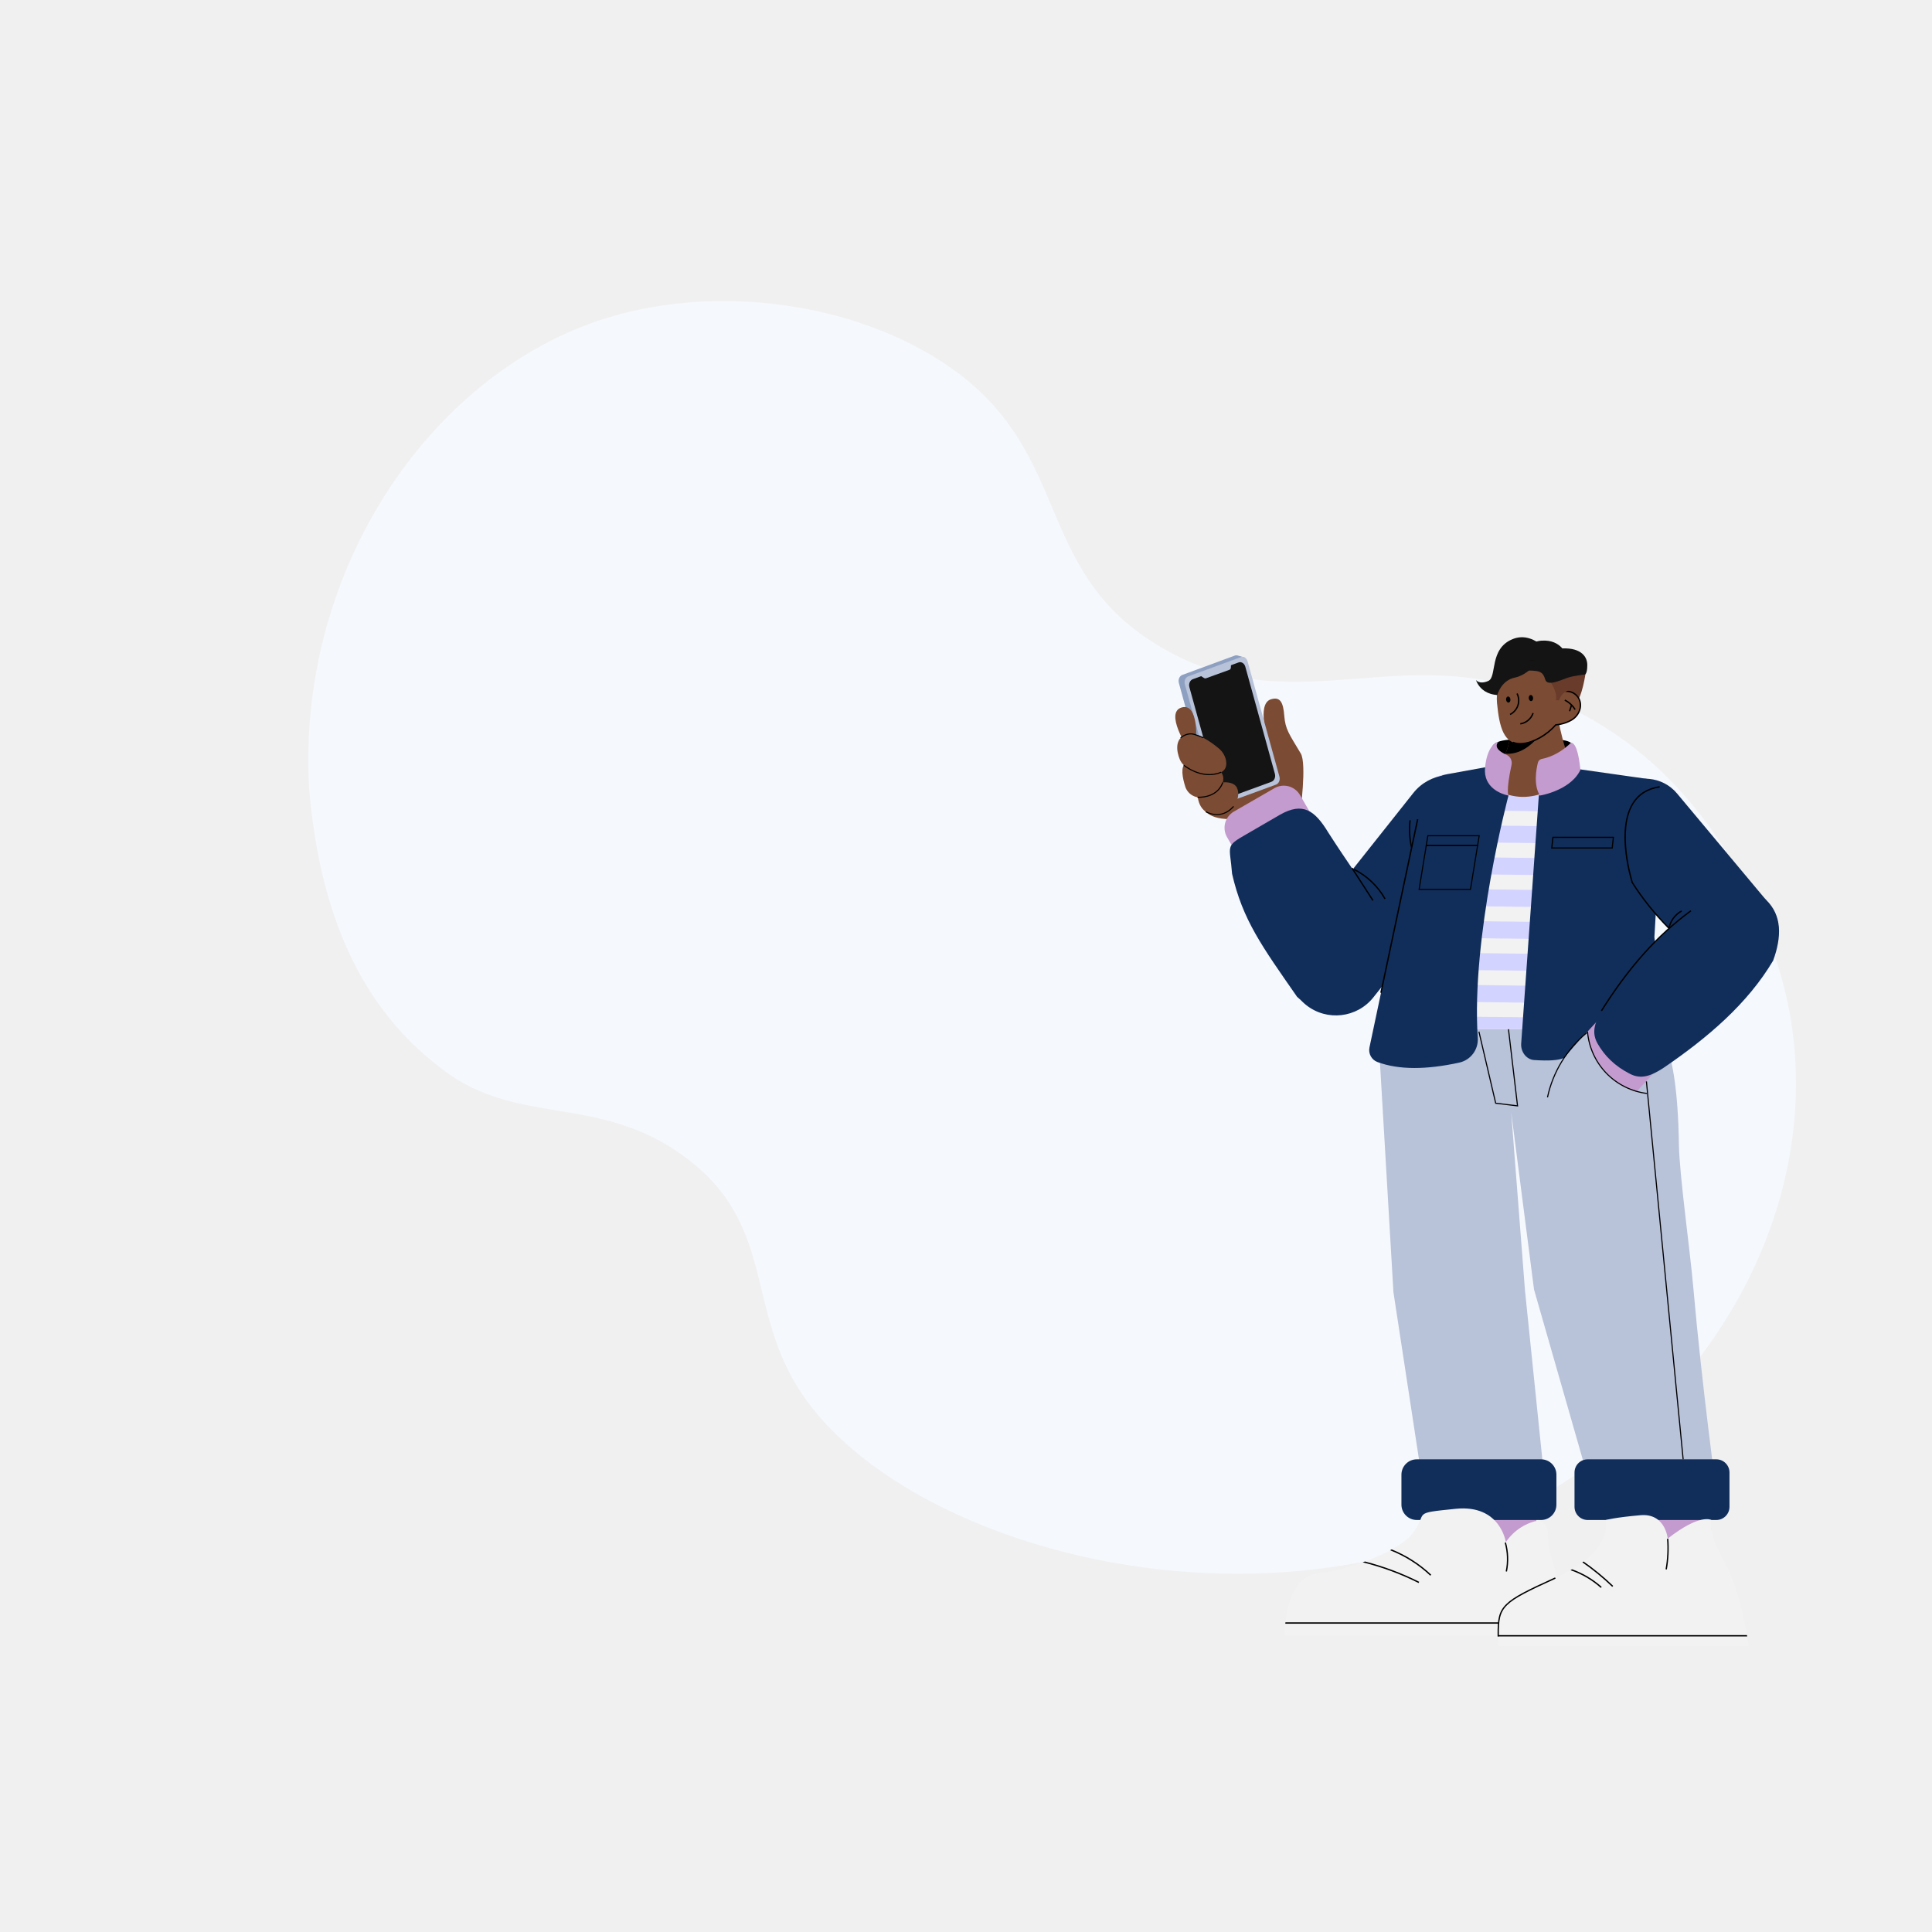
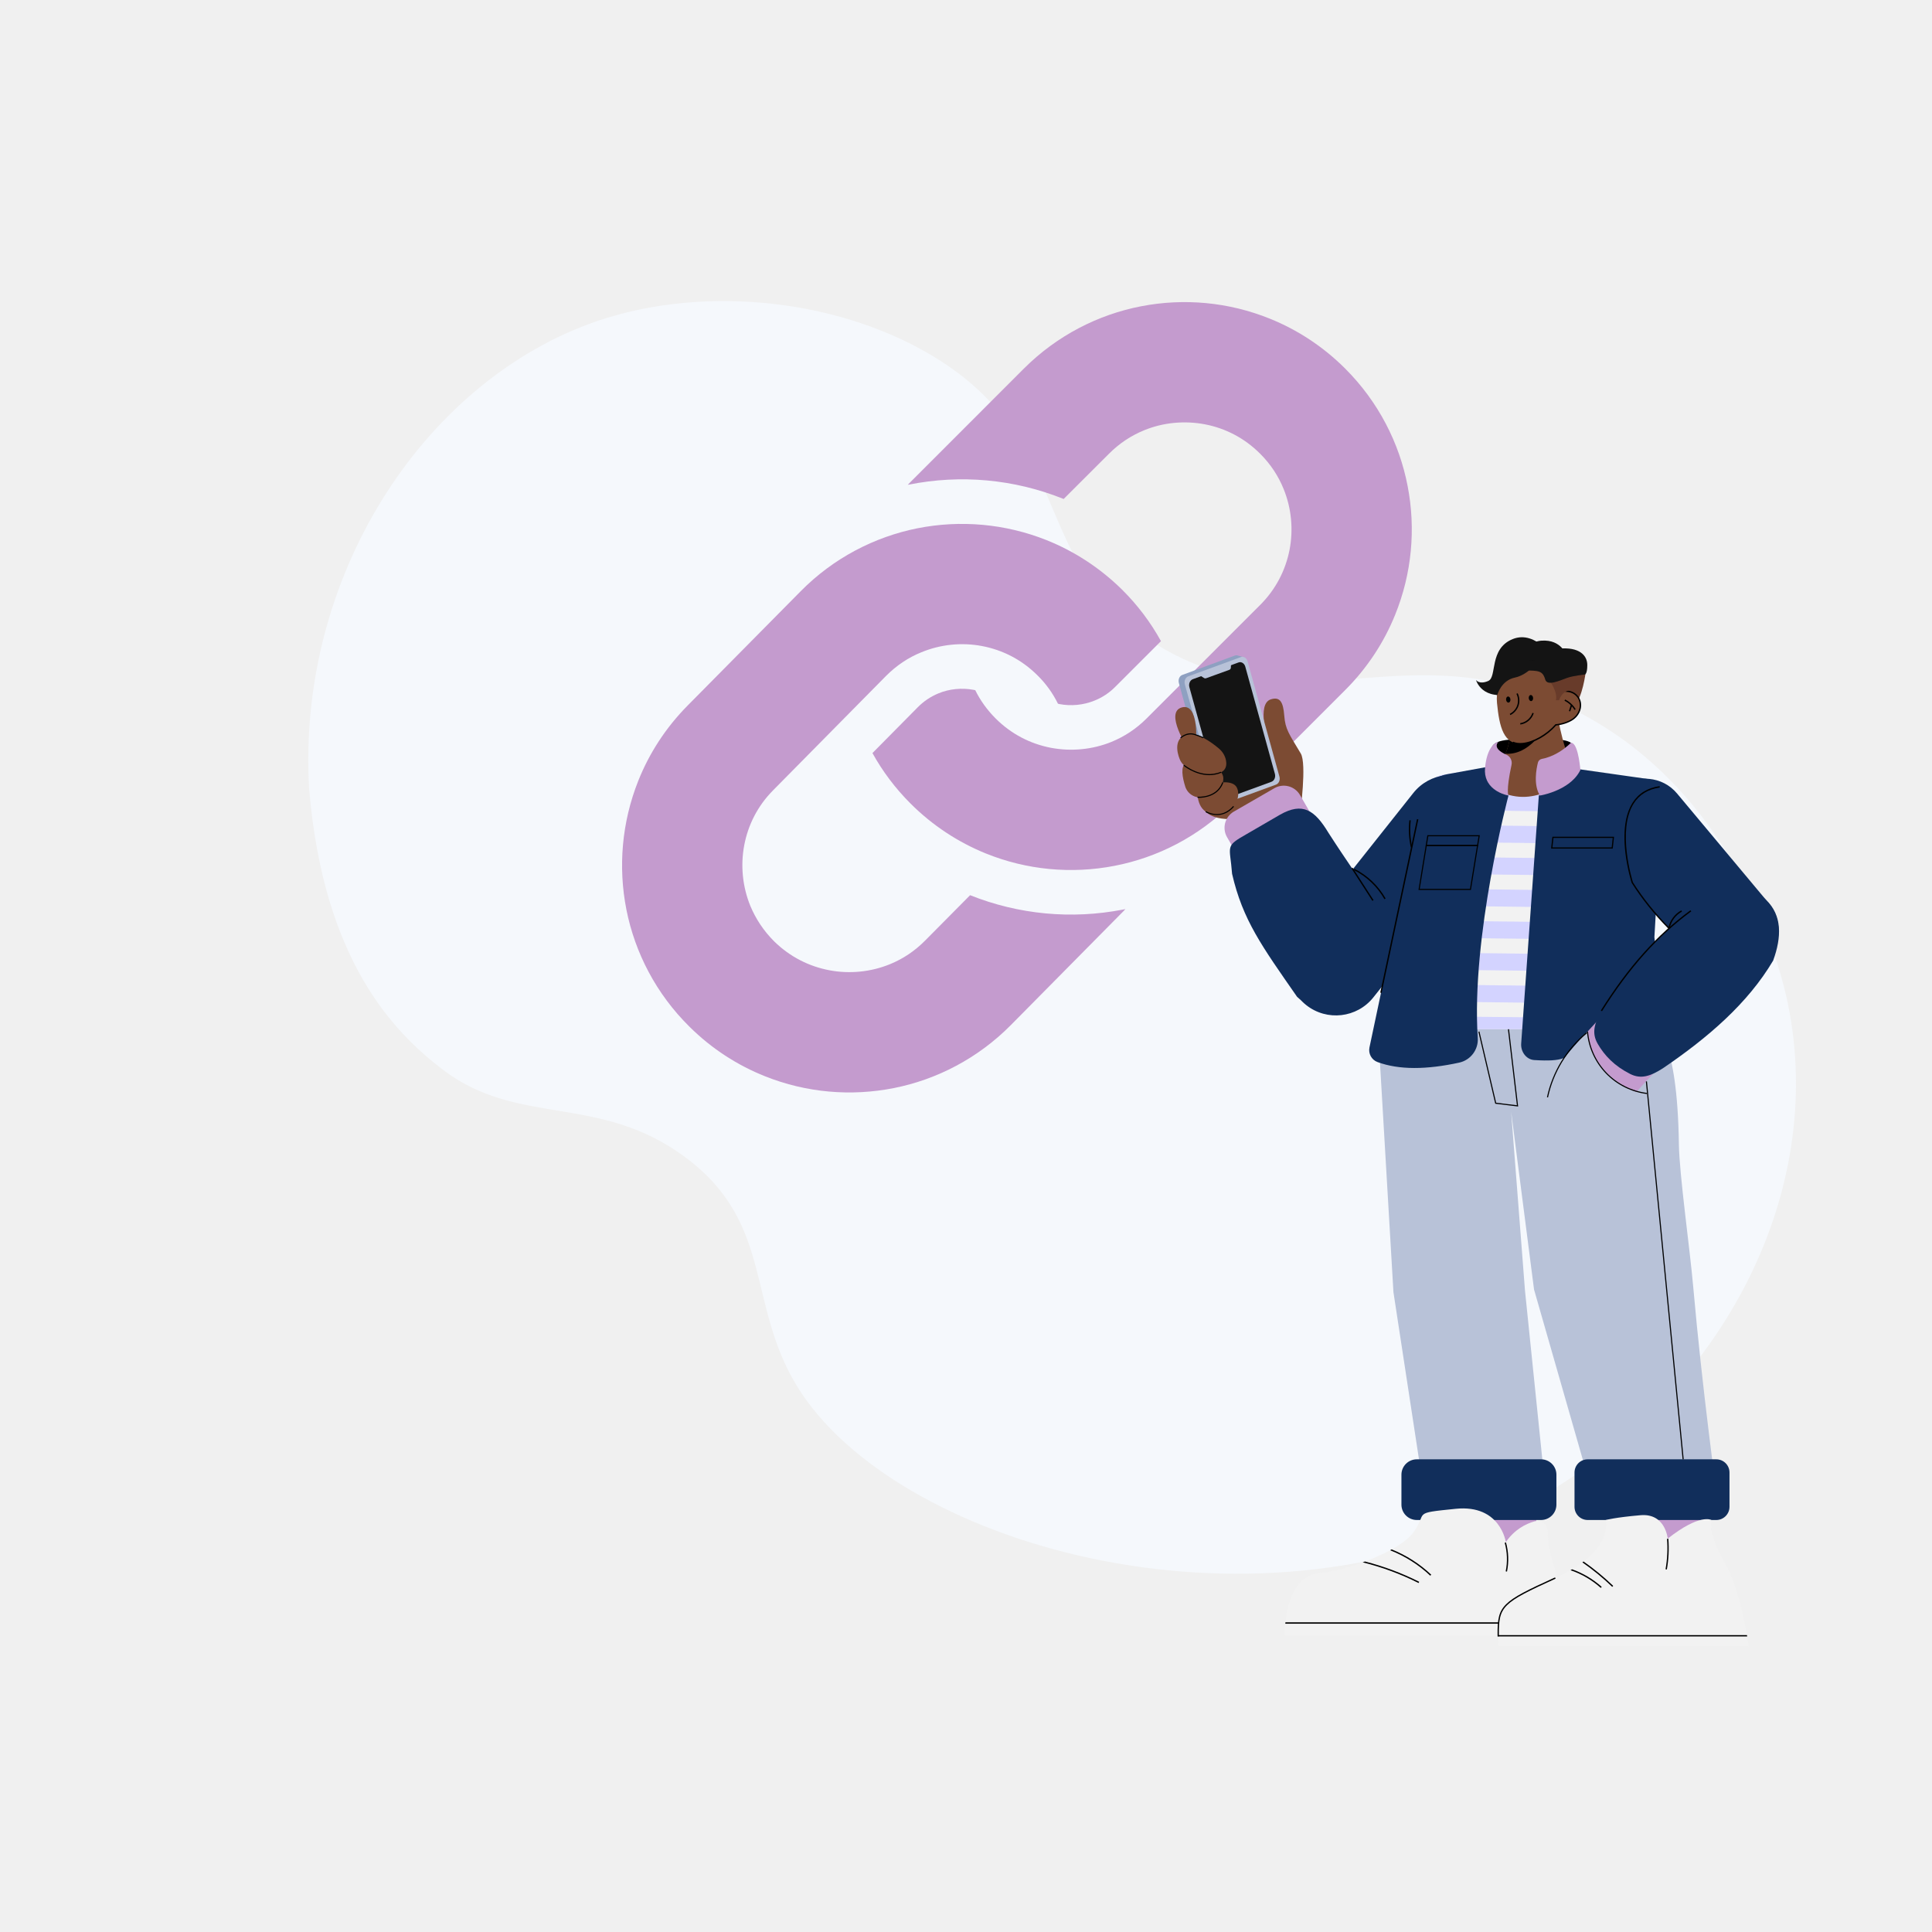
<svg xmlns="http://www.w3.org/2000/svg" width="550" height="550" viewBox="0 0 550 550" fill="none">
  <g clip-path="url(#clip0_1_1113)">
    <g clip-path="url(#clip1_1_1113)">
      <path d="M88.006 224.575C84.498 164.401 120.023 109.99 167.503 92.295C198 80.93 237.222 84.527 265.122 101.114C307.302 126.19 291.953 162.138 331.175 184.632C370.499 207.184 400.458 179.383 446.33 201.232C495.228 224.521 507.373 278.108 508.876 285.268C520.425 340.292 489.349 398.667 435.224 427.923C358.706 469.283 257.813 440.72 228.296 396.798C211.917 372.426 221.164 348.754 194.977 329.361C170.484 311.223 147.471 320.88 126.001 304.462C111.949 293.716 92.097 273.337 88.006 224.575Z" fill="#F5F8FC" />
+       <g clip-path="url(#clip2_1_1113)">
+         <path d="M276.169 254.843L263.432 267.69C260.432 270.745 257.06 272.956 253.414 274.46C247.955 276.705 241.885 277.309 236.131 276.218C230.35 275.126 224.911 272.427 220.373 267.971C217.359 264.957 215.154 261.579 213.63 257.953C211.385 252.481 210.773 246.418 211.865 240.636C212.957 234.868 215.662 229.423 220.139 224.926L252.226 192.433C255.227 189.426 258.605 187.181 262.251 185.704C267.724 183.438 273.773 182.82 279.548 183.912C285.329 185.011 290.767 187.716 295.286 192.2C297.799 194.651 299.728 197.397 301.177 200.329C301.308 200.357 301.418 200.398 301.52 200.419C304.878 201.078 308.462 200.728 311.607 199.437C313.804 198.558 315.782 197.253 317.492 195.523L330.504 182.518C327.585 177.217 323.871 172.253 319.38 167.81C313.049 161.589 305.695 156.851 297.888 153.747C286.146 149.078 273.395 147.966 261.173 150.39C248.985 152.827 237.25 158.856 227.891 168.359L195.784 200.825C189.521 207.142 184.797 214.482 181.687 222.317C177.025 234.051 175.912 246.803 178.336 259.011C180.767 271.219 186.802 282.947 196.312 292.313C202.616 298.568 209.983 303.292 217.798 306.396C229.532 311.086 242.283 312.171 254.485 309.747C266.693 307.323 278.421 301.274 287.794 291.792L319.902 259.32C320.074 259.148 320.211 258.977 320.376 258.805C320.135 258.84 319.902 258.908 319.661 258.943C305.029 261.778 289.998 260.357 276.169 254.843Z" fill="#C49BCE" />
+         <path d="M400.72 138.353C398.378 126.131 392.391 114.369 382.956 104.941C376.687 98.665 369.347 93.886 361.554 90.741C349.84 85.989 337.102 84.822 324.873 87.184C312.65 89.539 300.888 95.52 291.467 104.941L259.175 137.241C258.941 137.481 258.701 137.749 258.44 137.996C258.536 137.996 258.625 137.968 258.715 137.968C273.443 135.016 288.632 136.389 302.584 141.965C302.653 141.972 302.722 142.027 302.804 142.047L315.699 129.173C318.707 126.159 322.106 123.954 325.752 122.471C331.218 120.24 337.267 119.697 343.055 120.802C348.816 121.922 354.234 124.655 358.745 129.173C361.753 132.18 363.95 135.565 365.426 139.218C367.658 144.698 368.221 150.754 367.108 156.529C365.975 162.289 363.242 167.714 358.745 172.218L326.445 204.498C323.445 207.512 320.039 209.716 316.393 211.206C310.927 213.424 304.857 213.974 299.096 212.868C293.315 211.735 287.911 209.009 283.4 204.498C280.975 202.06 279.06 199.375 277.639 196.485C277.488 196.45 277.33 196.402 277.199 196.388C273.828 195.75 270.23 196.1 267.113 197.405C264.915 198.318 262.951 199.636 261.255 201.353L248.367 214.385C251.224 219.542 254.828 224.369 259.175 228.715C265.465 235.012 272.798 239.777 280.591 242.943C292.292 247.688 305.05 248.855 317.272 246.486C329.481 244.131 341.236 238.164 350.684 228.715L382.957 196.436C389.247 190.153 394.019 182.82 397.163 175.027C401.915 163.32 403.096 150.576 400.72 138.353Z" fill="#C49BCE" />
+       </g>
    </g>
-     <g clip-path="url(#clip2_1_1113)">
+     <g clip-path="url(#clip3_1_1113)">
      <path d="M392.288 293H471.427C471.427 293 477.491 294.97 477.946 325.731C478.075 334.431 481.052 355.254 482.04 366.493C484.545 394.988 488.71 425.287 488.71 425.287H453.386L436.709 367.099L430.19 316.487L434.132 367.402L440.499 429.378H406.084L396.684 367.856L392.288 293Z" fill="#B8C2D8" />
      <path d="M448.383 214.053C448.383 217.777 444.629 222.387 436.633 222.387C428.637 222.387 424.429 217.777 424.429 214.053C424.429 210.328 429.016 210.416 437.012 210.416C445.008 210.416 448.383 210.328 448.383 214.053Z" fill="black" />
      <path d="M472.356 227.998C470.852 241.225 469.293 254.921 467.789 268.149C468.953 275.133 470.261 286.015 471.427 293H392.288C396.922 270.372 401.611 247.464 406.245 224.835C406.696 222.623 408.477 220.929 410.684 220.571L431.099 217.235L448.989 219.053L467.814 222.031C468.077 222.072 468.333 222.132 468.578 222.209C471.054 222.957 472.663 225.459 472.356 227.998Z" fill="#D3D3FF" />
      <path d="M471.976 231.342L471.494 235.58L404.21 234.77L405.077 230.536L471.976 231.342Z" fill="#F2F2F2" />
      <path d="M472.317 226.498L406.068 225.699L406.245 224.835C406.528 223.449 407.332 222.264 408.443 221.484L468.578 222.209C470.551 222.819 471.988 224.499 472.317 226.498Z" fill="#8E8E8D" />
      <path d="M469.909 249.503L469.428 253.74L400.496 252.91L401.363 248.676L469.909 249.503Z" fill="#F2F2F2" />
      <path d="M470.943 240.422L470.461 244.66L402.355 243.839L403.22 239.605L470.943 240.422Z" fill="#F2F2F2" />
      <path d="M468.416 271.913L396.783 271.049L397.649 266.815L467.843 267.663L467.788 268.149L468.416 271.913Z" fill="#F2F2F2" />
      <path d="M468.877 258.583L468.395 262.82L398.64 261.979L399.506 257.746L468.877 258.583Z" fill="#F2F2F2" />
      <path d="M471.427 289.97L393.069 289.189L393.934 284.957L470.745 285.883L471.427 289.97Z" fill="#F2F2F2" />
      <path d="M469.935 281.023L394.926 280.119L395.791 275.886L469.226 276.771L469.935 281.023Z" fill="#F2F2F2" />
      <path d="M429.432 226.478C429.432 226.478 418.763 266.6 420.69 295.461C420.913 298.802 418.665 301.795 415.393 302.509C406.125 304.53 398.279 304.612 392.153 302.348C390.457 301.722 389.487 299.936 389.861 298.169L404.85 227.311C405.597 223.782 408.403 221.055 411.952 220.407L425.187 217.992L429.432 226.478ZM438.073 226.478L433.048 297.083C432.885 299.372 434.474 301.627 436.766 301.774C453.537 302.85 441.105 296.788 463.392 287.697C465.759 286.731 474.122 296.841 473.856 294.299L470.972 266.785L473.28 227.029C473.432 224.405 471.547 222.103 468.943 221.733L448.989 218.902L438.073 226.478Z" fill="#112E5B" />
      <path d="M445.957 186.625C445.957 186.625 444.593 181.97 438.831 182.383C433.07 182.795 435.344 188.774 435.344 188.774C435.344 188.774 442.318 190.747 445.957 186.625Z" fill="#141414" />
      <path d="M442.925 188.225C442.925 188.225 437.467 179.18 430.645 181.928C423.822 184.676 426.248 192.759 423.671 193.858C421.093 194.957 420.184 193.583 420.184 193.583C420.184 193.583 421.851 199.766 430.796 197.293C439.741 194.82 442.925 188.225 442.925 188.225Z" fill="#141414" />
      <path d="M430.618 226.551C440.776 228.673 448.963 219.126 448.963 219.126C445.476 216.853 443.353 203.367 443.353 203.367L441.296 203.282L430.163 204.579V204.605C430.283 209.13 429.563 212.221 428.661 214.297C428.622 214.39 428.579 214.48 428.537 214.568C427.169 217.419 424.554 218.369 424.554 218.369C424.554 218.369 420.283 224.394 430.618 226.551ZM342.712 230.266C342.712 230.266 344.077 234.055 353.173 232.994C362.269 231.933 370.608 223.144 367.121 217.992C363.634 212.84 350.596 203.142 346.654 204.506C342.712 205.87 342.712 230.266 342.712 230.266Z" fill="#7C4B33" />
      <path d="M451.415 191.323C451.415 191.323 450.505 198.899 448.079 200.869C445.654 202.839 442.925 192.232 442.925 192.232L451.415 191.323Z" fill="#683B2A" />
      <path d="M428.537 214.568C436.604 215.174 441.382 204.428 441.382 204.428C441.413 203.978 441.381 203.599 441.296 203.282L430.163 204.605C430.283 209.13 429.563 212.221 428.661 214.297C428.622 214.39 428.579 214.48 428.537 214.568Z" fill="black" />
      <path d="M449.194 198.433C448.401 197.327 447.118 196.758 445.761 196.764C444.643 191.001 440.513 187.765 435.461 188.261C429.991 188.798 425.514 193.503 426.171 200.185C426.828 206.866 428.035 212.217 433.504 211.679C436.567 211.379 440.316 209.295 442.908 206.347C444.671 206.213 446.625 205.539 447.794 204.703C449.945 203.163 450.572 200.355 449.194 198.433Z" fill="#7C4B33" />
      <path d="M448.237 202.112C447.568 200.992 446.553 200.059 445.381 199.484L445.553 199.133C446.793 199.74 447.865 200.727 448.573 201.912L448.237 202.112Z" fill="black" />
-       <path d="M447.391 200.696L446.822 202.463Z" fill="white" />
+       <path d="M447.391 200.696L446.822 202.463L447.391 200.696Z" fill="white" />
      <path d="M447.008 202.523L446.635 202.403L447.205 200.637L447.577 200.756L447.008 202.523Z" fill="black" />
      <path d="M435.907 199.584C436.249 199.551 436.488 199.137 436.441 198.661C436.394 198.184 436.079 197.825 435.737 197.859C435.395 197.892 435.156 198.306 435.203 198.782C435.25 199.259 435.565 199.618 435.907 199.584Z" fill="black" />
      <path d="M429.456 200.009C429.798 199.975 430.037 199.561 429.99 199.085C429.943 198.608 429.628 198.249 429.286 198.283C428.945 198.317 428.706 198.73 428.752 199.207C428.799 199.683 429.114 200.042 429.456 200.009Z" fill="black" />
      <path d="M429.971 203.568L429.797 203.218C430.798 202.719 431.575 201.825 431.928 200.764C432.282 199.703 432.198 198.521 431.696 197.522L432.046 197.347C432.593 198.438 432.686 199.729 432.3 200.887C431.913 202.046 431.064 203.023 429.971 203.568ZM432.82 206.254L432.768 205.866C434.344 205.655 435.775 204.448 436.248 202.931L436.622 203.047C436.097 204.731 434.569 206.019 432.82 206.254Z" fill="black" />
      <path d="M432.777 211.912C431.974 211.912 431.246 211.774 430.603 211.501L430.756 211.142C431.532 211.471 432.45 211.587 433.485 211.485C436.526 211.186 440.254 209.069 442.761 206.218L442.814 206.158L442.893 206.152C444.593 206.023 446.516 205.377 447.68 204.544C449.74 203.069 450.348 200.379 449.035 198.546C448.312 197.537 447.128 196.959 445.784 196.959C445.777 196.959 445.769 196.959 445.762 196.959L445.6 196.96L445.569 196.801C444.489 191.235 440.53 187.961 435.48 188.455L435.442 188.066C440.657 187.554 444.757 190.887 445.922 196.57C447.337 196.609 448.58 197.24 449.353 198.319C450.791 200.326 450.143 203.261 447.908 204.861C446.709 205.72 444.747 206.388 443.002 206.535C440.397 209.471 436.684 211.564 433.523 211.874C433.268 211.899 433.019 211.912 432.777 211.912Z" fill="black" />
      <path d="M441.105 193.747C441.105 193.747 443.531 196.93 442.925 199.354H443.834C443.834 199.354 444.592 196.475 447.473 196.475C450.354 196.475 446.867 191.323 446.867 191.323L441.105 193.747Z" fill="#683B2A" />
      <path d="M451.112 192.039C451.112 192.039 447.837 192.358 446.109 192.99C443.834 193.821 440.454 195.379 439.893 193.444C439.135 190.834 437.922 190.973 434.132 190.835C434.132 190.835 438.073 185.205 443.834 184.656C449.596 184.106 451.87 186.576 451.87 189.324C451.87 192.072 451.112 192.039 451.112 192.039Z" fill="#141414" />
      <path d="M438.073 187.989C438.073 187.989 435.193 192.072 431.251 192.896C427.309 193.72 426.248 197.839 426.248 197.839C424.698 198.209 422.945 187.145 438.073 187.989Z" fill="#141414" />
      <path d="M449.899 219.205C449.512 219.999 449.021 220.709 448.46 221.347C448.36 221.464 448.255 221.578 448.148 221.688C447.209 222.672 446.106 223.466 444.987 224.102C444.879 224.164 444.77 224.225 444.662 224.282C443.336 225.002 442.005 225.507 440.911 225.848C440.799 225.883 440.689 225.916 440.581 225.949C439.271 226.337 438.377 226.478 438.377 226.478C436.512 223.449 437.335 218.988 437.816 217.086C437.951 216.55 438.39 216.147 438.935 216.044C439.23 215.988 439.52 215.922 439.803 215.848C439.915 215.818 440.026 215.788 440.135 215.756C441.559 215.342 442.825 214.718 443.877 214.074C443.986 214.006 444.095 213.939 444.2 213.871C446.06 212.675 447.17 211.477 447.17 211.477C447.235 211.467 447.3 211.466 447.362 211.472C447.484 211.483 447.599 211.522 447.71 211.587C449.397 212.561 449.899 219.205 449.899 219.205ZM430.302 217.741C428.665 225.328 429.432 226.478 429.432 226.478C429.432 226.478 427.858 226.216 426.236 225.266L425.92 225.072C425.046 224.511 424.185 223.74 423.577 222.694L423.575 222.69C423.48 222.525 423.389 222.353 423.307 222.173V222.172C422.863 221.202 422.631 220.026 422.761 218.598C423.037 215.566 423.795 213.765 424.562 212.699V212.698C424.699 212.51 424.833 212.345 424.968 212.199C425.807 211.287 426.551 211.173 426.551 211.173C425.541 212.316 426.265 213.31 427.38 214.062C427.482 214.131 427.587 214.198 427.694 214.262C428.067 214.486 428.469 214.686 428.854 214.857C429.959 215.348 430.557 216.559 430.302 217.741Z" fill="#C49BCE" />
      <path d="M359.995 228.445C359.995 228.445 357.418 225.186 361.057 211.173C361.057 211.173 357.583 200.363 361.815 199.077C364.392 198.293 365.302 199.824 365.605 203.748C365.908 207.673 366.969 208.9 370.305 214.507C372.044 217.431 370.153 231.357 370.153 231.357C370.153 231.357 360.753 234.775 359.995 228.445Z" fill="#7C4B33" />
      <path d="M362.559 221.017L353.455 187.846C353.427 187.745 353.392 187.65 353.352 187.559L354.31 187.161L352.167 186.562L352.165 186.563C351.956 186.53 351.74 186.548 351.528 186.626L336.565 192.146C335.766 192.441 335.334 193.465 335.6 194.433L344.704 227.604C344.918 228.385 345.522 228.891 346.166 228.903L347.59 228.891L347.549 228.485L361.594 223.303C362.392 223.009 362.824 221.985 362.559 221.017Z" fill="#8EA0C1" />
      <path d="M363.261 223.36L348.295 228.844C347.496 229.136 346.634 228.597 346.369 227.639L337.3 194.813C337.036 193.855 337.469 192.841 338.267 192.548L353.234 187.064C354.033 186.772 354.895 187.311 355.159 188.269L364.228 221.095C364.493 222.053 364.06 223.067 363.261 223.36Z" fill="#B8C2D8" />
      <path d="M361.968 222.551L348.945 227.322C348.146 227.615 347.284 227.075 347.019 226.117L338.594 195.622C338.329 194.664 338.762 193.65 339.561 193.358L352.584 188.586C353.383 188.293 354.245 188.833 354.51 189.791L362.935 220.286C363.2 221.244 362.767 222.258 361.968 222.551Z" fill="#141414" />
      <path d="M341.524 192.234L342.769 193.019C342.943 193.128 343.162 193.15 343.361 193.078L349.943 190.695C350.204 190.6 350.384 190.361 350.396 190.092L350.45 188.916L341.524 192.234Z" fill="#B8C2D8" />
      <path d="M338.171 213.05C338.171 213.05 331.432 202.79 336.426 201.393C341.42 199.997 340.492 211.519 340.492 211.519L338.171 213.05Z" fill="#7C4B33" />
      <path d="M335.82 216.052C335.82 216.052 333.476 210.801 337.431 209.195C340.39 207.992 344.905 211.326 346.99 213.081C348.035 213.961 348.776 215.162 349.02 216.506C349.35 218.324 348.836 220.484 344.472 220.379C336.99 220.201 335.82 216.052 335.82 216.052Z" fill="#7C4B33" />
      <path d="M342.41 226.959C340.207 227.327 338.069 226.024 337.404 223.892C336.618 221.372 335.993 218.124 337.613 217.246C340.361 215.758 348.338 217.868 348.256 221.683C348.195 224.509 345.784 226.396 342.41 226.959Z" fill="#7C4B33" />
      <path d="M461.378 312.3C455.343 309.678 451.454 305.578 448.722 300.682C447.999 299.386 448.179 297.775 449.182 296.681L456.281 288.937L472.396 303.695L465.27 311.469C464.282 312.546 462.718 312.883 461.378 312.3Z" fill="#C49BCE" />
      <path d="M502.093 273.695L501.718 274.008C498.262 276.483 490.833 276.786 485.191 272.527C473.033 264.305 465.07 253.394 459.04 241.244C454.885 236.274 455.548 228.879 460.521 224.726L460.896 224.413C465.868 220.261 473.267 220.923 477.422 225.893L503.573 257.176C507.728 262.147 507.065 269.542 502.093 273.695Z" fill="#112E5B" />
      <path d="M502.335 255.782L502.69 256.118C507.396 260.57 507.206 266.785 504.781 273.453C497.564 285.665 486.14 295.461 473.403 304.111C469.911 306.335 467.2 307.312 464.074 305.732C459.592 303.466 456.761 300.491 454.825 297.132C453.076 294.098 453.841 291.333 455.93 287.733C463.459 275.345 473.037 264.564 485.749 256.239C491.742 252.844 497.629 251.331 502.335 255.782Z" fill="#112E5B" />
      <path d="M487.801 444.531H458.237L456.873 426.499H486.436L487.801 444.531Z" fill="#C49BCE" />
      <path d="M438.225 444.531H408.662L407.297 426.499H436.861L438.225 444.531Z" fill="#C49BCE" />
      <path d="M371.845 286.121L371.844 286.12C365.943 281.443 364.953 272.867 369.633 266.969L402.324 225.768C407.001 219.874 415.569 218.885 421.466 223.559L421.467 223.56C427.367 228.237 428.357 236.813 423.677 242.711L390.986 283.912C386.31 289.806 377.741 290.795 371.845 286.121Z" fill="#112E5B" />
      <path d="M374.391 233.785L353.616 245.774L349.315 238.328C347.839 235.772 348.715 232.504 351.271 231.03L362.793 224.381C365.347 222.907 368.613 223.782 370.088 226.335L374.391 233.785Z" fill="#C49BCE" />
      <path d="M386.527 287.09L386.566 287.106C380.126 290.76 371.973 286.314 369.26 283.784C359.237 269.361 353.779 261.936 350.747 248.753C350.141 240.57 348.552 241.043 354.992 237.388L364.392 231.933C370.833 228.279 374.246 230.569 378.188 237.085C388.801 253.602 391.573 254.957 395.262 269.031C396.286 276.49 392.967 283.436 386.527 287.09Z" fill="#112E5B" />
      <path d="M340.902 225.907C340.902 225.907 340.77 232.315 346.655 231.737C352.539 231.159 353.363 225.596 351.813 223.769C350.398 222.103 345.706 222.085 340.902 225.907Z" fill="#7C4B33" />
      <path d="M488.596 415.437H451.984C449.911 415.437 448.231 417.117 448.231 419.19V428.958C448.231 431.031 449.911 432.711 451.984 432.711H488.596C490.669 432.711 492.349 431.031 492.349 428.958V419.19C492.349 417.117 490.669 415.437 488.596 415.437Z" fill="#112E5B" />
      <path d="M438.703 415.437H403.333C400.917 415.437 398.959 417.395 398.959 419.811V428.337C398.959 430.753 400.917 432.711 403.333 432.711H438.703C441.118 432.711 443.077 430.753 443.077 428.337V419.811C443.077 417.395 441.118 415.437 438.703 415.437Z" fill="#112E5B" />
-       <path d="M444.896 465.594H365.756C365.756 464.442 365.803 463.316 365.9 462.228C365.911 462.096 365.923 461.968 365.937 461.837C366.71 454.018 369.986 448.148 375.763 447.774C378.654 447.587 383.282 446.455 387.934 444.764C388.15 444.686 388.366 444.607 388.583 444.525C391.069 443.593 393.54 442.507 395.731 441.325C395.881 441.244 396.028 441.162 396.177 441.079H396.178C398.948 439.541 401.224 437.851 402.446 436.135C406.539 430.386 401.688 430.817 414.423 429.523C427.158 428.231 428.674 439.008 428.674 439.008C431.13 435.444 434.285 433.83 436.803 433.107C438.744 432.549 440.658 434.036 440.628 436.054C440.595 438.242 440.922 441.441 442.318 445.619C444.162 451.136 444.702 457.775 444.852 461.837C444.856 461.971 444.861 462.101 444.864 462.228C444.931 464.289 444.896 465.594 444.896 465.594Z" fill="#F2F2F2" />
+       <path d="M444.896 465.594H365.756C365.756 464.442 365.803 463.316 365.9 462.228C365.911 462.096 365.923 461.968 365.937 461.837C366.71 454.018 369.986 448.148 375.763 447.774C378.654 447.587 383.282 446.455 387.934 444.764C388.15 444.686 388.366 444.607 388.583 444.525C391.069 443.593 393.54 442.507 395.731 441.325C395.881 441.244 396.028 441.162 396.177 441.079H396.178C398.948 439.541 401.224 437.851 402.446 436.135C406.539 430.386 401.688 430.817 414.423 429.523C427.158 428.231 428.674 439.008 428.674 439.008C431.13 435.444 434.285 433.83 436.803 433.107C438.743 432.549 440.658 434.036 440.628 436.054C440.595 438.242 440.922 441.441 442.318 445.619C444.162 451.136 444.702 457.775 444.852 461.837C444.856 461.971 444.861 462.101 444.864 462.228C444.931 464.289 444.896 465.594 444.896 465.594Z" fill="#F2F2F2" />
      <path d="M404.018 450.304L403.842 450.653C398.777 448.107 393.434 446.131 387.934 444.764C388.15 444.686 388.366 444.607 388.582 444.525C393.916 445.892 399.096 447.831 404.018 450.304ZM407.442 448.283L407.174 448.568C403.872 445.445 399.962 442.975 395.731 441.325C395.881 441.244 396.028 441.162 396.176 441.079H396.178C400.34 442.747 404.184 445.201 407.442 448.283ZM444.864 462.228H365.9C365.911 462.096 365.923 461.968 365.937 461.837H444.852C444.856 461.971 444.861 462.101 444.864 462.228ZM429.009 447.401L428.64 447.326C429.188 444.643 429.091 441.829 428.358 439.191L428.721 439.09C429.47 441.786 429.57 444.66 429.009 447.401Z" fill="black" />
      <path d="M497.807 468.624H426.551C426.538 467.623 426.521 466.708 426.513 465.865C426.512 465.733 426.512 465.603 426.51 465.474C426.459 457.12 427.524 456.169 442.773 449.228C444.386 448.493 445.822 447.749 447.1 447.005C447.249 446.919 447.396 446.831 447.54 446.745H447.541C448.637 446.087 449.611 445.43 450.476 444.776C450.587 444.693 450.696 444.61 450.802 444.528C458.795 438.327 457.1 432.712 457.1 432.712C457.1 432.712 459.905 431.954 467.03 431.348C474.156 430.742 474.762 438.015 474.762 438.015C484.01 430.742 487.194 432.712 487.194 432.712C487.194 432.712 486.133 436.5 490.984 444.834C494.474 450.83 496.474 460.513 497.322 465.474C497.344 465.607 497.366 465.738 497.387 465.865C497.672 467.571 497.807 468.624 497.807 468.624Z" fill="#F2F2F2" />
      <path d="M455.974 451.748L455.713 452.039C453.211 449.803 450.27 448.087 447.1 447.005C447.249 446.919 447.396 446.831 447.54 446.745H447.541C450.64 447.848 453.516 449.551 455.974 451.748ZM459.242 451.462L458.97 451.742C456.336 449.201 453.487 446.866 450.476 444.776C450.587 444.693 450.696 444.61 450.802 444.528C453.792 446.61 456.621 448.934 459.242 451.462ZM497.387 465.865H426.513C426.512 465.733 426.512 465.603 426.51 465.474H497.322C497.345 465.607 497.366 465.738 497.387 465.865ZM474.516 446.799L474.145 446.733C474.653 443.879 474.795 440.966 474.568 438.076L474.944 438.047C475.173 440.969 475.03 443.914 474.516 446.799Z" fill="black" />
      <path d="M426.325 465.867L426.322 465.476C426.294 461.02 426.629 458.814 428.771 456.687C430.941 454.534 434.867 452.62 442.695 449.057L442.851 449.4C427.554 456.362 426.648 457.263 426.699 465.473L426.702 465.863L426.325 465.867Z" fill="black" />
      <path d="M393.313 282.661L392.93 282.58L403.391 233.181L403.774 233.262L393.313 282.661Z" fill="black" />
      <path d="M401.637 241.254C401.069 238.703 400.929 236.093 401.22 233.497L401.609 233.54C401.323 236.094 401.461 238.66 402.018 241.169L401.637 241.254ZM475.002 264.422C470.869 260.231 467.439 255.958 464.515 251.358L464.494 251.313C464.483 251.277 463.299 247.576 462.736 242.959C461.791 235.213 463.285 230.875 464.705 228.6C466.383 225.912 468.989 224.296 472.449 223.797L472.505 224.184C469.164 224.666 466.652 226.221 465.037 228.807C460.311 236.378 464.65 250.504 464.859 251.17C467.764 255.738 471.174 259.983 475.281 264.148L475.002 264.422Z" fill="black" />
      <path d="M456.053 287.876L455.722 287.668C463.533 275.239 471.642 266.17 481.242 259.127L481.473 259.442C471.914 266.455 463.837 275.49 456.053 287.876Z" fill="black" />
      <path d="M475.337 264.192L474.954 264.113C475.383 262.025 476.761 260.175 478.639 259.164L478.824 259.509C477.047 260.465 475.744 262.216 475.337 264.192Z" fill="black" />
      <path d="M390.69 256.46L384.723 247.22L385.052 247.007L391.019 256.248L390.69 256.46Z" fill="black" />
      <path d="M394.121 255.983C392.126 252.447 389.028 249.497 385.397 247.677L385.572 247.328C389.272 249.182 392.428 252.188 394.461 255.791L394.121 255.983ZM459.11 241.58H441.563L441.94 238.205H459.487L459.11 241.58ZM441.94 241.243H458.808L459.11 238.542H442.242L441.94 241.243ZM420.77 240.875H405.839L406.345 237.763H421.276L420.77 240.875ZM406.204 240.564H420.505L420.91 238.074H406.609L406.204 240.564Z" fill="black" />
      <path d="M418.739 253.357H403.808L405.889 240.564H420.82L418.739 253.357ZM404.173 253.047H418.475L420.455 240.875H406.154L404.173 253.047Z" fill="black" />
      <path d="M451.801 293.824C451.801 293.824 452.931 309.365 472.034 312.548C472.034 312.548 469.153 319.67 448.989 318.609C428.825 317.548 447.184 298.738 451.801 293.824Z" fill="#B8C2D8" />
      <path d="M468.845 311.44C464.407 310.894 460.256 308.819 457.156 305.598C454.057 302.376 452.145 298.149 451.773 293.695L452.083 293.669C452.449 298.052 454.33 302.212 457.381 305.382C460.431 308.553 464.516 310.595 468.883 311.132L468.845 311.44ZM440.688 312.422L440.384 312.357C441.92 305.146 445.9 298.591 451.59 293.9L451.788 294.14C446.152 298.787 442.21 305.279 440.688 312.422Z" fill="black" />
      <path d="M479.004 415.452L468.543 307.865L468.853 307.835L479.314 415.422L479.004 415.452Z" fill="black" />
      <path d="M432.187 314.999L425.666 314.204L420.866 293.718L421.169 293.647L425.92 313.922L431.831 314.642L429.277 293.018L429.586 292.982L432.187 314.999Z" fill="black" />
      <path d="M336.205 210.192L335.981 209.977C335.998 209.959 337.725 208.201 340.122 208.941C341.103 209.244 341.904 209.545 342.64 209.888L342.509 210.17C341.785 209.833 340.998 209.537 340.03 209.238C337.819 208.556 336.221 210.176 336.205 210.192ZM344.249 220.672C340.16 220.672 336.942 217.987 336.901 217.953L337.102 217.716C337.152 217.759 342.175 221.943 347.568 219.701L347.687 219.988C346.508 220.478 345.347 220.672 344.249 220.672ZM341.322 227.124C341.055 227.124 340.897 227.111 340.888 227.11L340.916 226.801C340.97 226.806 346.314 227.24 347.972 222.675L348.264 222.781C346.81 226.785 342.675 227.124 341.322 227.124ZM346.432 232.033C344.574 232.033 343.194 231.202 343.17 231.187L343.333 230.923C343.504 231.028 347.546 233.451 351.069 229.458L351.302 229.663C349.669 231.514 347.901 232.033 346.432 232.033Z" fill="black" />
    </g>
  </g>
  <defs>
    <clipPath id="clip0_1_1113">
      <rect width="550" height="550" fill="white" />
    </clipPath>
    <clipPath id="clip1_1_1113">
      <rect width="423.507" height="362.297" fill="white" transform="translate(87.7667 85.7083)" />
    </clipPath>
    <clipPath id="clip2_1_1113">
+       <rect width="225" height="225" fill="white" transform="translate(177 86)" />
+     </clipPath>
+     <clipPath id="clip3_1_1113">
      <rect width="171.875" height="287.216" fill="white" transform="translate(334.583 181.408)" />
    </clipPath>
  </defs>
</svg>
